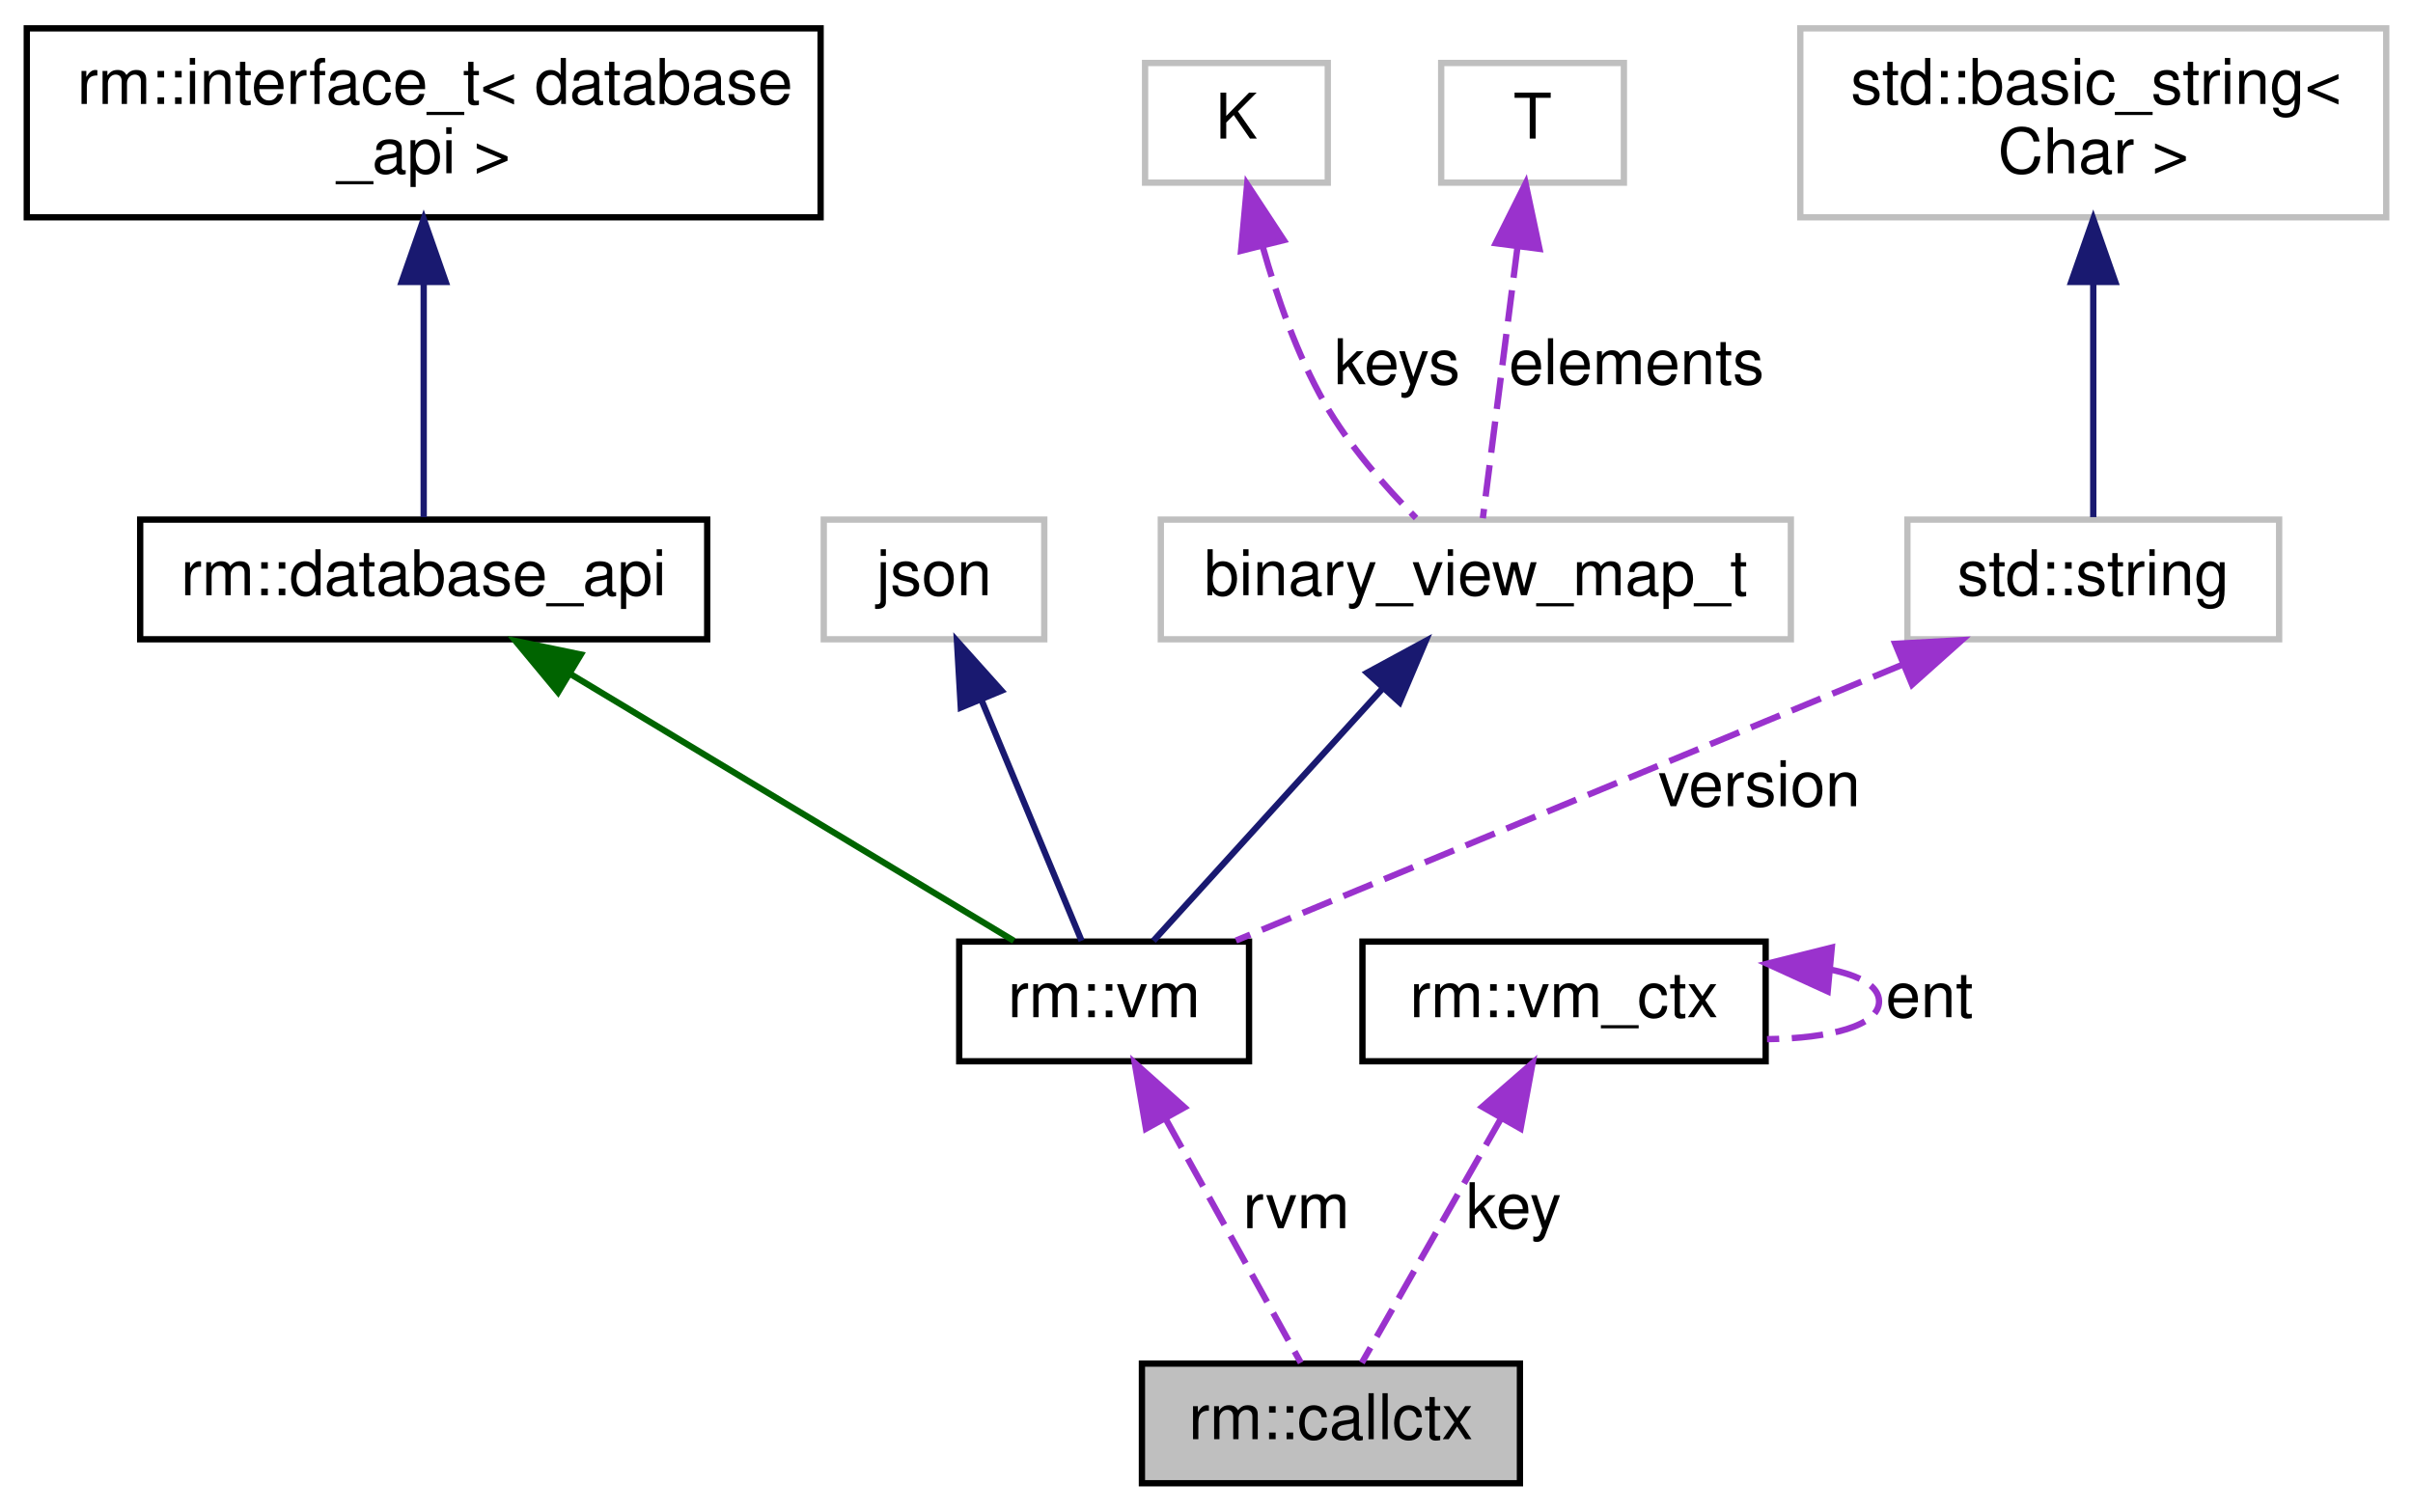
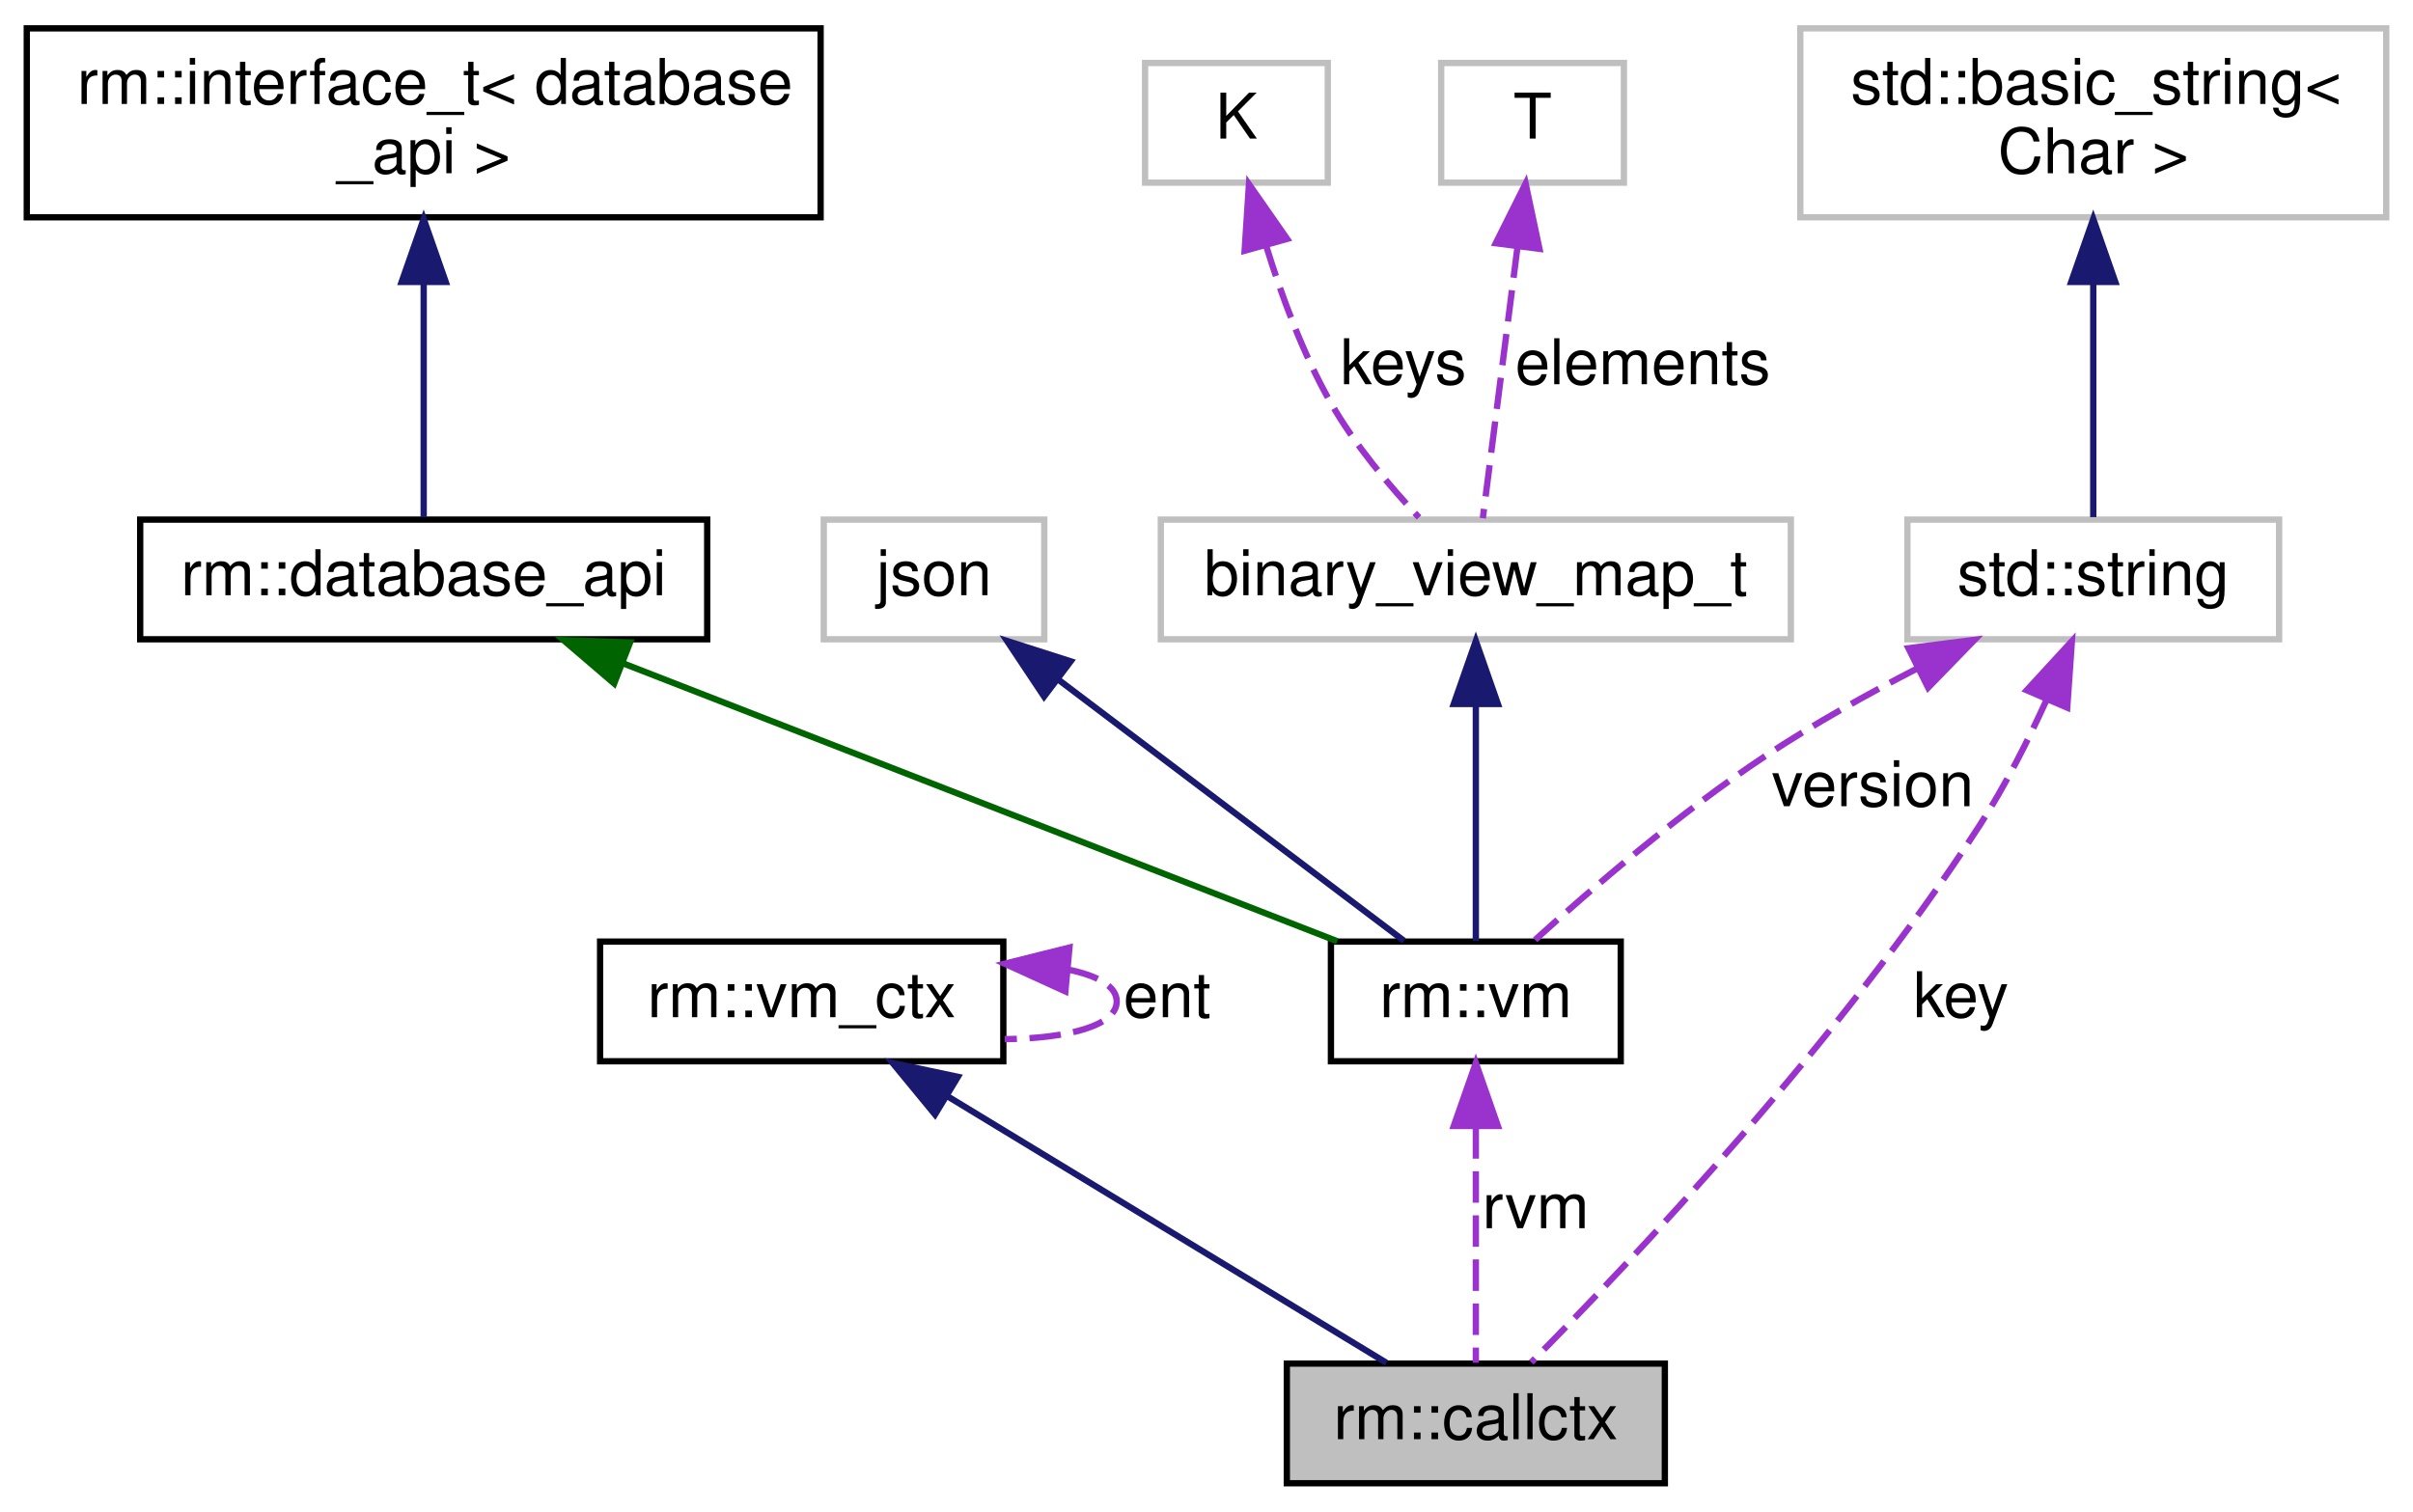
<svg xmlns="http://www.w3.org/2000/svg" xmlns:xlink="http://www.w3.org/1999/xlink" width="383pt" height="240pt" viewBox="0.00 0.00 382.50 240.00">
  <g id="graph0" class="graph" transform="scale(1 1) rotate(0) translate(4 236)">
    <g id="node1" class="node">
      <g id="a_node1">
        <a xlink:title=" ">
-           <polygon fill="#bfbfbf" stroke="black" points="177,-0.5 177,-19.5 237,-19.5 237,-0.5 177,-0.5" />
-           <text text-anchor="middle" x="207" y="-7.5" font-family="Helvetica,sans-Serif" font-size="10.00">rm::callctx</text>
+           <polygon fill="#bfbfbf" stroke="black" points="200,-0.5 200,-19.5 260,-19.5 260,-0.5 200,-0.5" />
+           <text text-anchor="middle" x="230" y="-7.5" font-family="Helvetica,sans-Serif" font-size="10.00">rm::callctx</text>
        </a>
      </g>
    </g>
    <g id="node2" class="node">
      <g id="a_node2">
-         <a xlink:href="classrm_1_1vm.html" target="_top" xlink:title=" ">
-           <polygon fill="none" stroke="black" points="148,-67.5 148,-86.5 194,-86.5 194,-67.5 148,-67.5" />
-           <text text-anchor="middle" x="171" y="-74.5" font-family="Helvetica,sans-Serif" font-size="10.00">rm::vm</text>
+         <a xlink:href="structrm_1_1vm__ctx.html" target="_top" xlink:title=" ">
+           <polygon fill="none" stroke="black" points="91,-67.5 91,-86.5 155,-86.5 155,-67.5 91,-67.5" />
+           <text text-anchor="middle" x="123" y="-74.5" font-family="Helvetica,sans-Serif" font-size="10.00">rm::vm_ctx</text>
        </a>
      </g>
    </g>
    <g id="edge1" class="edge">
-       <path fill="none" stroke="#9a32cd" stroke-dasharray="5,2" d="M180.88,-58.16C187.82,-45.63 196.8,-29.41 202.22,-19.63" />
-       <polygon fill="#9a32cd" stroke="#9a32cd" points="177.64,-56.79 175.86,-67.23 183.76,-60.18 177.64,-56.79" />
-       <text text-anchor="middle" x="201.5" y="-41" font-family="Helvetica,sans-Serif" font-size="10.00"> rvm</text>
+       <path fill="none" stroke="midnightblue" d="M146.14,-61.94C167.33,-49.07 198.02,-30.43 215.8,-19.63" />
+       <polygon fill="midnightblue" stroke="midnightblue" points="144.16,-59.05 137.43,-67.23 147.79,-65.03 144.16,-59.05" />
+     </g>
+     <g id="edge2" class="edge">
+       <path fill="none" stroke="#9a32cd" stroke-dasharray="5,2" d="M165.22,-82.07C169.95,-81.11 173,-79.42 173,-77 173,-73.12 165.18,-71.13 155.22,-71.01" />
+       <polygon fill="#9a32cd" stroke="#9a32cd" points="164.85,-78.59 155.22,-82.99 165.5,-85.56 164.85,-78.59" />
+       <text text-anchor="middle" x="181" y="-74.5" font-family="Helvetica,sans-Serif" font-size="10.00"> ent</text>
    </g>
    <g id="node3" class="node">
      <g id="a_node3">
+         <a xlink:href="classrm_1_1vm.html" target="_top" xlink:title=" ">
+           <polygon fill="none" stroke="black" points="207,-67.5 207,-86.5 253,-86.5 253,-67.5 207,-67.5" />
+           <text text-anchor="middle" x="230" y="-74.5" font-family="Helvetica,sans-Serif" font-size="10.00">rm::vm</text>
+         </a>
+       </g>
+     </g>
+     <g id="edge3" class="edge">
+       <path fill="none" stroke="#9a32cd" stroke-dasharray="5,2" d="M230,-57.04C230,-44.67 230,-29.12 230,-19.63" />
+       <polygon fill="#9a32cd" stroke="#9a32cd" points="226.5,-57.23 230,-67.23 233.5,-57.23 226.5,-57.23" />
+       <text text-anchor="middle" x="239.5" y="-41" font-family="Helvetica,sans-Serif" font-size="10.00"> rvm</text>
+     </g>
+     <g id="node4" class="node">
+       <g id="a_node4">
        <a xlink:href="classrm_1_1database__api.html" target="_top" xlink:title=" ">
          <polygon fill="none" stroke="black" points="18,-134.5 18,-153.5 108,-153.5 108,-134.5 18,-134.5" />
          <text text-anchor="middle" x="63" y="-141.5" font-family="Helvetica,sans-Serif" font-size="10.00">rm::database_api</text>
        </a>
      </g>
    </g>
-     <g id="edge2" class="edge">
-       <path fill="none" stroke="darkgreen" d="M86.36,-128.94C107.75,-116.07 138.72,-97.43 156.67,-86.63" />
-       <polygon fill="darkgreen" stroke="darkgreen" points="84.33,-126.08 77.57,-134.23 87.94,-132.08 84.33,-126.08" />
+     <g id="edge4" class="edge">
+       <path fill="none" stroke="darkgreen" d="M94.85,-130.6C128.01,-117.7 179.06,-97.83 208,-86.56" />
+       <polygon fill="darkgreen" stroke="darkgreen" points="93.23,-127.48 85.18,-134.37 95.76,-134 93.23,-127.48" />
    </g>
-     <g id="node4" class="node">
-       <g id="a_node4">
+     <g id="node5" class="node">
+       <g id="a_node5">
        <a xlink:href="classrm_1_1interface__t.html" target="_top" xlink:title=" ">
          <polygon fill="none" stroke="black" points="0,-201.5 0,-231.5 126,-231.5 126,-201.5 0,-201.5" />
          <text text-anchor="start" x="8" y="-219.5" font-family="Helvetica,sans-Serif" font-size="10.00">rm::interface_t&lt; database</text>
          <text text-anchor="middle" x="63" y="-208.5" font-family="Helvetica,sans-Serif" font-size="10.00">_api &gt;</text>
        </a>
      </g>
    </g>
-     <g id="edge3" class="edge">
+     <g id="edge5" class="edge">
      <path fill="none" stroke="midnightblue" d="M63,-191.09C63,-178.21 63,-163.2 63,-153.89" />
      <polygon fill="midnightblue" stroke="midnightblue" points="59.5,-191.23 63,-201.23 66.5,-191.23 59.5,-191.23" />
    </g>
-     <g id="node5" class="node">
-       <g id="a_node5">
+     <g id="node6" class="node">
+       <g id="a_node6">
        <a xlink:title=" ">
          <polygon fill="none" stroke="#bfbfbf" points="126.5,-134.5 126.5,-153.5 161.5,-153.5 161.5,-134.5 126.5,-134.5" />
          <text text-anchor="middle" x="144" y="-141.5" font-family="Helvetica,sans-Serif" font-size="10.00">json</text>
        </a>
      </g>
    </g>
-     <g id="edge4" class="edge">
-       <path fill="none" stroke="midnightblue" d="M151.56,-124.79C156.75,-112.31 163.39,-96.31 167.42,-86.63" />
-       <polygon fill="midnightblue" stroke="midnightblue" points="148.25,-123.66 147.64,-134.23 154.71,-126.34 148.25,-123.66" />
+     <g id="edge6" class="edge">
+       <path fill="none" stroke="midnightblue" d="M163.76,-128.07C180.73,-115.24 204.62,-97.19 218.59,-86.63" />
+       <polygon fill="midnightblue" stroke="midnightblue" points="161.47,-125.41 155.6,-134.23 165.69,-131 161.47,-125.41" />
    </g>
-     <g id="node6" class="node">
-       <g id="a_node6">
+     <g id="node7" class="node">
+       <g id="a_node7">
        <a xlink:title=" ">
          <polygon fill="none" stroke="#bfbfbf" points="180,-134.5 180,-153.5 280,-153.5 280,-134.5 180,-134.5" />
          <text text-anchor="middle" x="230" y="-141.5" font-family="Helvetica,sans-Serif" font-size="10.00">binary_view_map_t</text>
        </a>
      </g>
    </g>
-     <g id="edge5" class="edge">
-       <path fill="none" stroke="midnightblue" d="M215.15,-126.63C203.61,-113.92 188.06,-96.8 178.83,-86.63" />
-       <polygon fill="midnightblue" stroke="midnightblue" points="212.73,-129.18 222.04,-134.23 217.91,-124.48 212.73,-129.18" />
+     <g id="edge7" class="edge">
+       <path fill="none" stroke="midnightblue" d="M230,-124.04C230,-111.67 230,-96.12 230,-86.63" />
+       <polygon fill="midnightblue" stroke="midnightblue" points="226.5,-124.23 230,-134.23 233.5,-124.23 226.5,-124.23" />
    </g>
-     <g id="node7" class="node">
-       <g id="a_node7">
+     <g id="node8" class="node">
+       <g id="a_node8">
        <a xlink:title=" ">
          <polygon fill="none" stroke="#bfbfbf" points="177.5,-207 177.5,-226 206.5,-226 206.5,-207 177.5,-207" />
          <text text-anchor="middle" x="192" y="-214" font-family="Helvetica,sans-Serif" font-size="10.00">K</text>
        </a>
      </g>
    </g>
-     <g id="edge6" class="edge">
-       <path fill="none" stroke="#9a32cd" stroke-dasharray="5,2" d="M196.16,-196.88C198.4,-188.9 201.62,-179.67 206,-172 209.86,-165.25 215.61,-158.7 220.51,-153.75" />
-       <polygon fill="#9a32cd" stroke="#9a32cd" points="192.73,-196.18 193.7,-206.73 199.52,-197.87 192.73,-196.18" />
-       <text text-anchor="middle" x="217.5" y="-175" font-family="Helvetica,sans-Serif" font-size="10.00"> keys</text>
+     <g id="edge8" class="edge">
+       <path fill="none" stroke="#9a32cd" stroke-dasharray="5,2" d="M196.73,-196.93C199.18,-188.96 202.59,-179.73 207,-172 210.79,-165.37 216.3,-158.83 220.98,-153.84" />
+       <polygon fill="#9a32cd" stroke="#9a32cd" points="193.3,-196.19 193.99,-206.76 200.05,-198.07 193.3,-196.19" />
+       <text text-anchor="middle" x="218.5" y="-175" font-family="Helvetica,sans-Serif" font-size="10.00"> keys</text>
    </g>
-     <g id="node8" class="node">
-       <g id="a_node8">
+     <g id="node9" class="node">
+       <g id="a_node9">
        <a xlink:title=" ">
          <polygon fill="none" stroke="#bfbfbf" points="224.5,-207 224.5,-226 253.5,-226 253.5,-207 224.5,-207" />
          <text text-anchor="middle" x="239" y="-214" font-family="Helvetica,sans-Serif" font-size="10.00">T</text>
        </a>
      </g>
    </g>
-     <g id="edge7" class="edge">
+     <g id="edge9" class="edge">
      <path fill="none" stroke="#9a32cd" stroke-dasharray="5,2" d="M236.62,-196.86C234.84,-182.9 232.48,-164.43 231.11,-153.72" />
      <polygon fill="#9a32cd" stroke="#9a32cd" points="233.16,-197.38 237.9,-206.86 240.1,-196.49 233.16,-197.38" />
-       <text text-anchor="middle" x="255.5" y="-175" font-family="Helvetica,sans-Serif" font-size="10.00"> elements</text>
+       <text text-anchor="middle" x="256.5" y="-175" font-family="Helvetica,sans-Serif" font-size="10.00"> elements</text>
    </g>
-     <g id="node9" class="node">
-       <g id="a_node9">
+     <g id="node10" class="node">
+       <g id="a_node10">
        <a xlink:title=" ">
          <polygon fill="none" stroke="#bfbfbf" points="298.5,-134.5 298.5,-153.5 357.5,-153.5 357.5,-134.5 298.5,-134.5" />
          <text text-anchor="middle" x="328" y="-141.5" font-family="Helvetica,sans-Serif" font-size="10.00">std::string</text>
        </a>
      </g>
    </g>
-     <g id="edge8" class="edge">
-       <path fill="none" stroke="#9a32cd" stroke-dasharray="5,2" d="M297.68,-130.45C266.6,-117.58 219.07,-97.9 191.93,-86.67" />
-       <polygon fill="#9a32cd" stroke="#9a32cd" points="296.57,-133.78 307.15,-134.37 299.25,-127.31 296.57,-133.78" />
-       <text text-anchor="middle" x="275" y="-108" font-family="Helvetica,sans-Serif" font-size="10.00"> version</text>
+     <g id="edge12" class="edge">
+       <path fill="none" stroke="#9a32cd" stroke-dasharray="5,2" d="M320.6,-124.9C317.65,-118.42 314,-111.2 310,-105 287.9,-70.8 254.54,-35.59 238.8,-19.7" />
+       <polygon fill="#9a32cd" stroke="#9a32cd" points="317.44,-126.41 324.61,-134.21 323.87,-123.64 317.44,-126.41" />
+       <text text-anchor="middle" x="307" y="-74.5" font-family="Helvetica,sans-Serif" font-size="10.00"> key</text>
    </g>
-     <g id="node10" class="node">
-       <g id="a_node10">
+     <g id="edge10" class="edge">
+       <path fill="none" stroke="#9a32cd" stroke-dasharray="5,2" d="M300.16,-129.92C292.16,-125.8 283.56,-121 276,-116 262.52,-107.08 248.39,-94.92 239.41,-86.78" />
+       <polygon fill="#9a32cd" stroke="#9a32cd" points="298.66,-133.08 309.17,-134.42 301.79,-126.82 298.66,-133.08" />
+       <text text-anchor="middle" x="293" y="-108" font-family="Helvetica,sans-Serif" font-size="10.00"> version</text>
+     </g>
+     <g id="node11" class="node">
+       <g id="a_node11">
        <a xlink:title=" ">
          <polygon fill="none" stroke="#bfbfbf" points="281.5,-201.5 281.5,-231.5 374.5,-231.5 374.5,-201.5 281.5,-201.5" />
          <text text-anchor="start" x="289.5" y="-219.5" font-family="Helvetica,sans-Serif" font-size="10.00">std::basic_string&lt;</text>
          <text text-anchor="middle" x="328" y="-208.5" font-family="Helvetica,sans-Serif" font-size="10.00"> Char &gt;</text>
        </a>
      </g>
    </g>
-     <g id="edge9" class="edge">
+     <g id="edge11" class="edge">
      <path fill="none" stroke="midnightblue" d="M328,-191.09C328,-178.21 328,-163.2 328,-153.89" />
      <polygon fill="midnightblue" stroke="midnightblue" points="324.5,-191.23 328,-201.23 331.5,-191.23 324.5,-191.23" />
    </g>
-     <g id="node11" class="node">
-       <g id="a_node11">
-         <a xlink:href="structrm_1_1vm__ctx.html" target="_top" xlink:title=" ">
-           <polygon fill="none" stroke="black" points="212,-67.5 212,-86.5 276,-86.5 276,-67.5 212,-67.5" />
-           <text text-anchor="middle" x="244" y="-74.5" font-family="Helvetica,sans-Serif" font-size="10.00">rm::vm_ctx</text>
-         </a>
-       </g>
-     </g>
-     <g id="edge10" class="edge">
-       <path fill="none" stroke="#9a32cd" stroke-dasharray="5,2" d="M234.06,-58.53C226.89,-45.95 217.53,-29.51 211.91,-19.63" />
-       <polygon fill="#9a32cd" stroke="#9a32cd" points="231.02,-60.27 239.01,-67.23 237.1,-56.81 231.02,-60.27" />
-       <text text-anchor="middle" x="236" y="-41" font-family="Helvetica,sans-Serif" font-size="10.00"> key</text>
-     </g>
-     <g id="edge11" class="edge">
-       <path fill="none" stroke="#9a32cd" stroke-dasharray="5,2" d="M286.22,-82.07C290.95,-81.11 294,-79.42 294,-77 294,-73.12 286.18,-71.13 276.22,-71.01" />
-       <polygon fill="#9a32cd" stroke="#9a32cd" points="285.85,-78.59 276.22,-82.99 286.5,-85.56 285.85,-78.59" />
-       <text text-anchor="middle" x="302" y="-74.5" font-family="Helvetica,sans-Serif" font-size="10.00"> ent</text>
-     </g>
  </g>
</svg>
